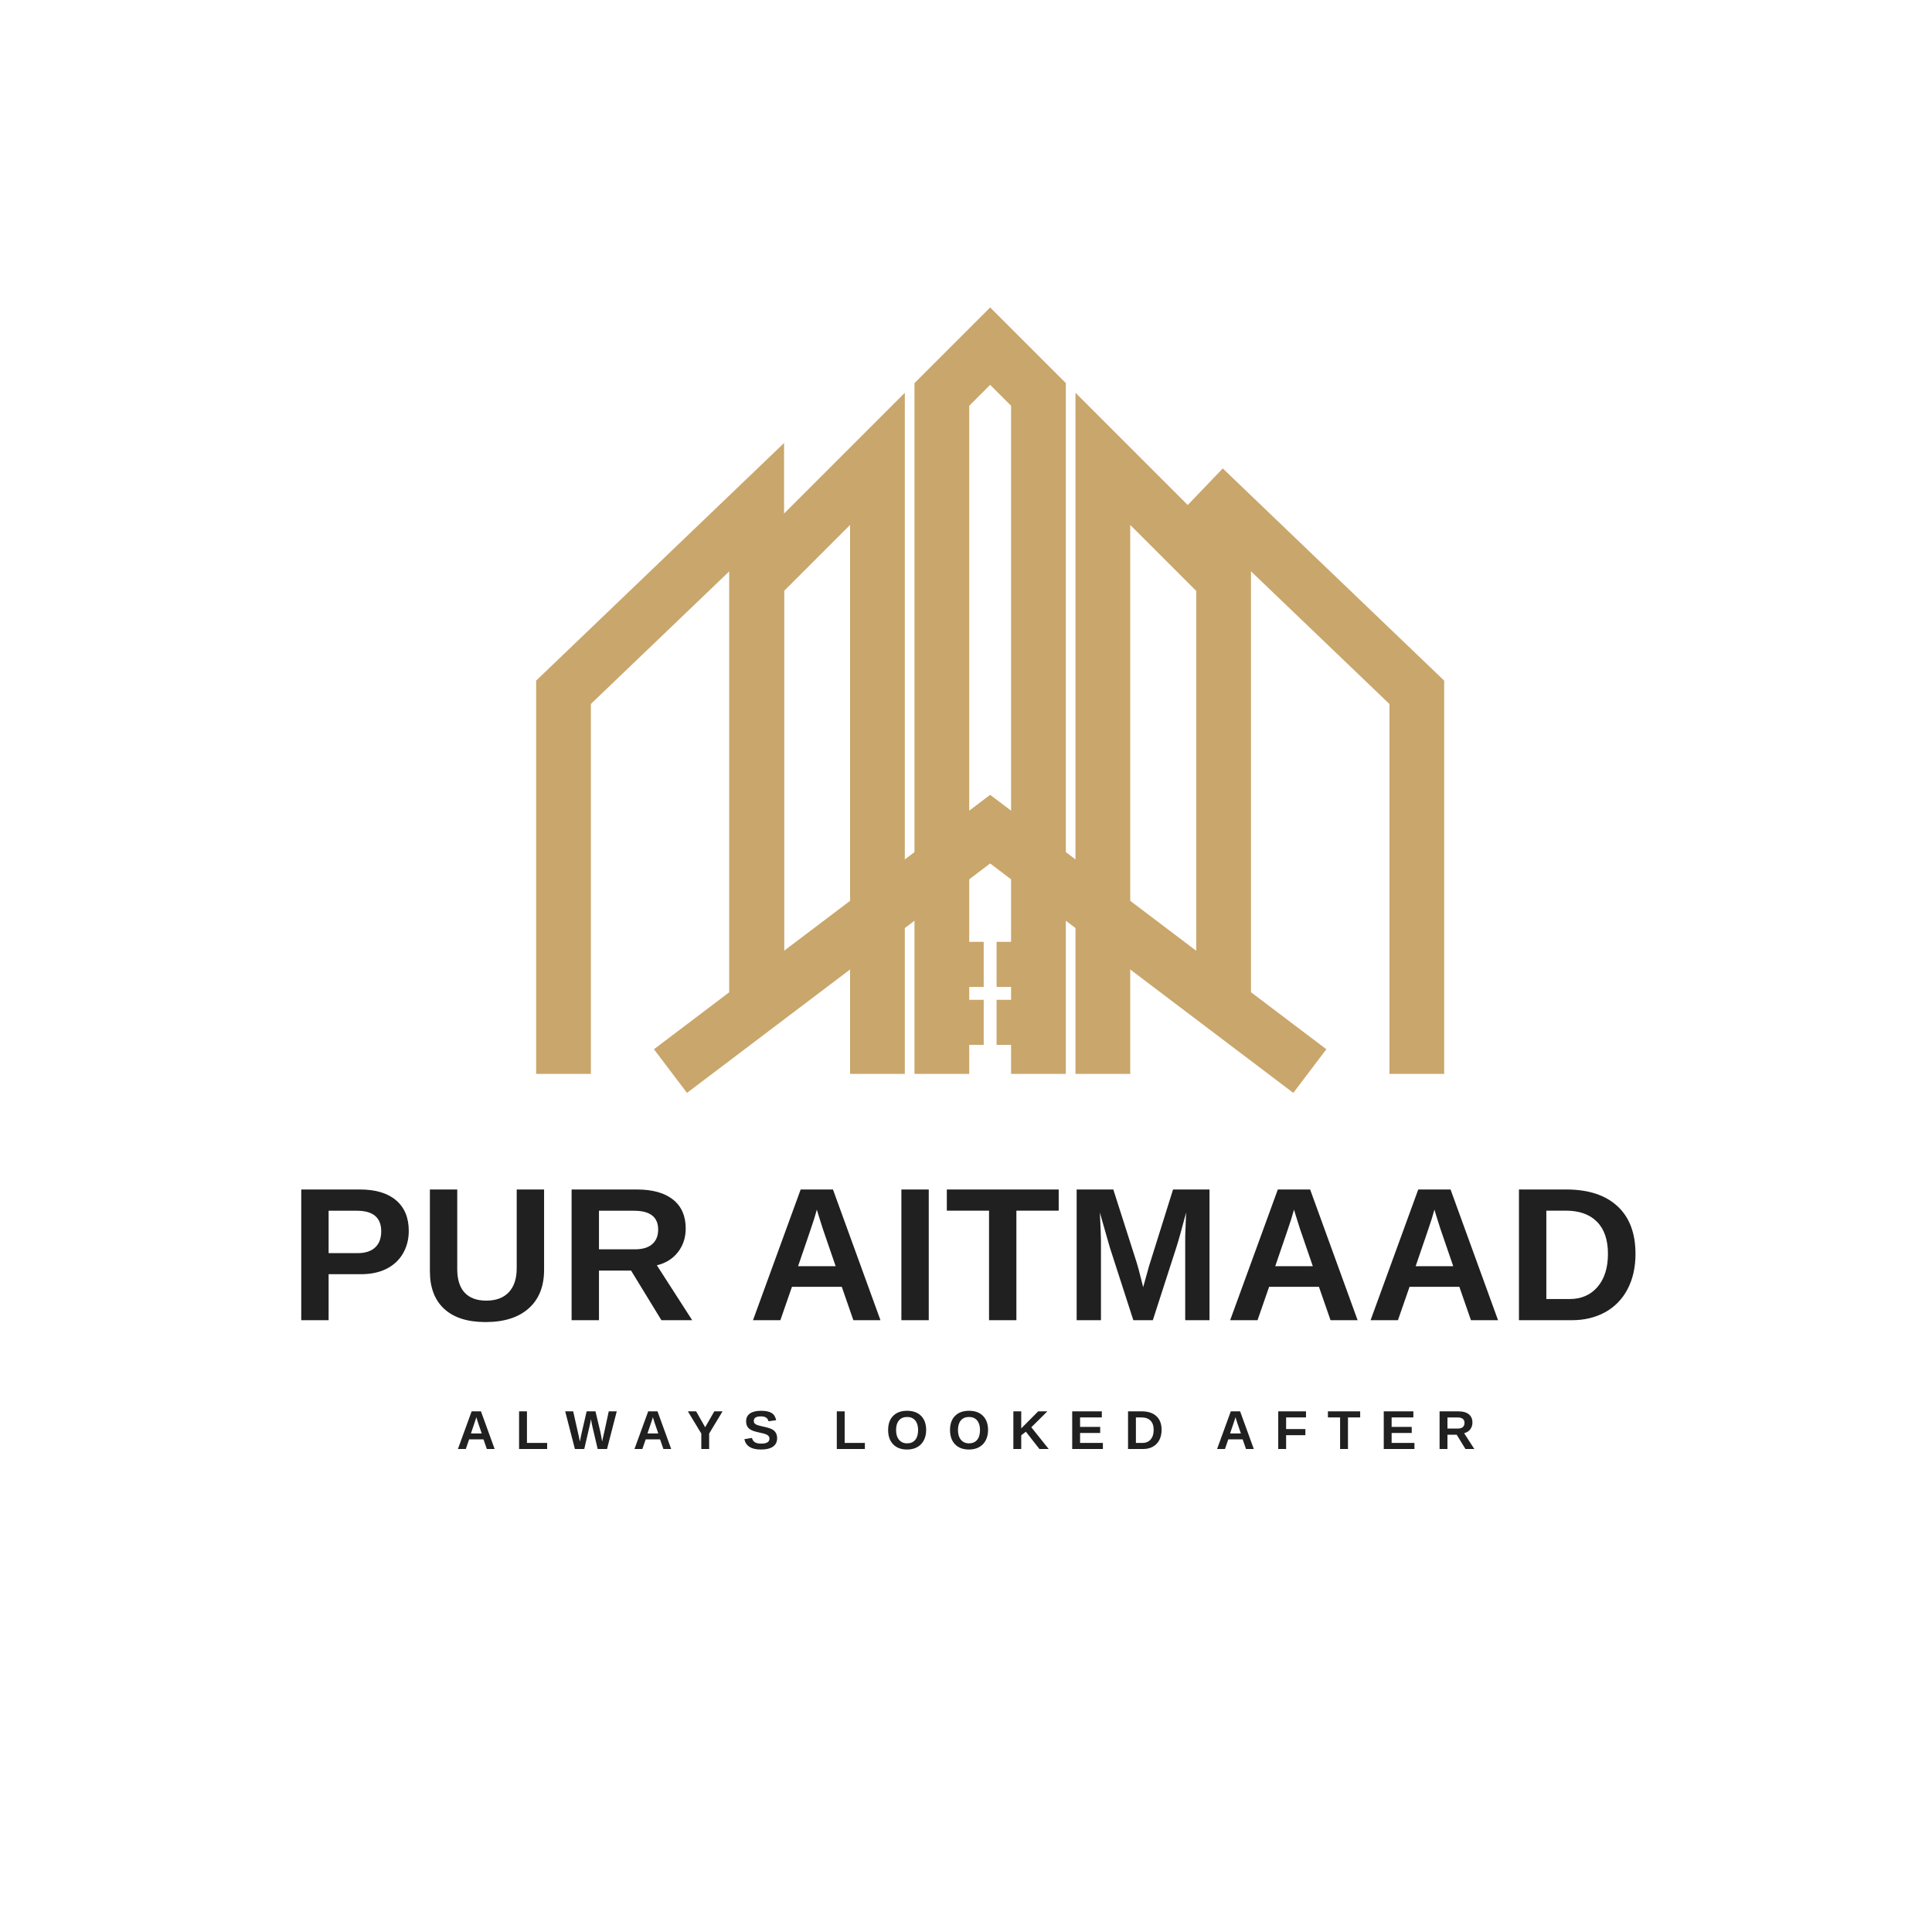
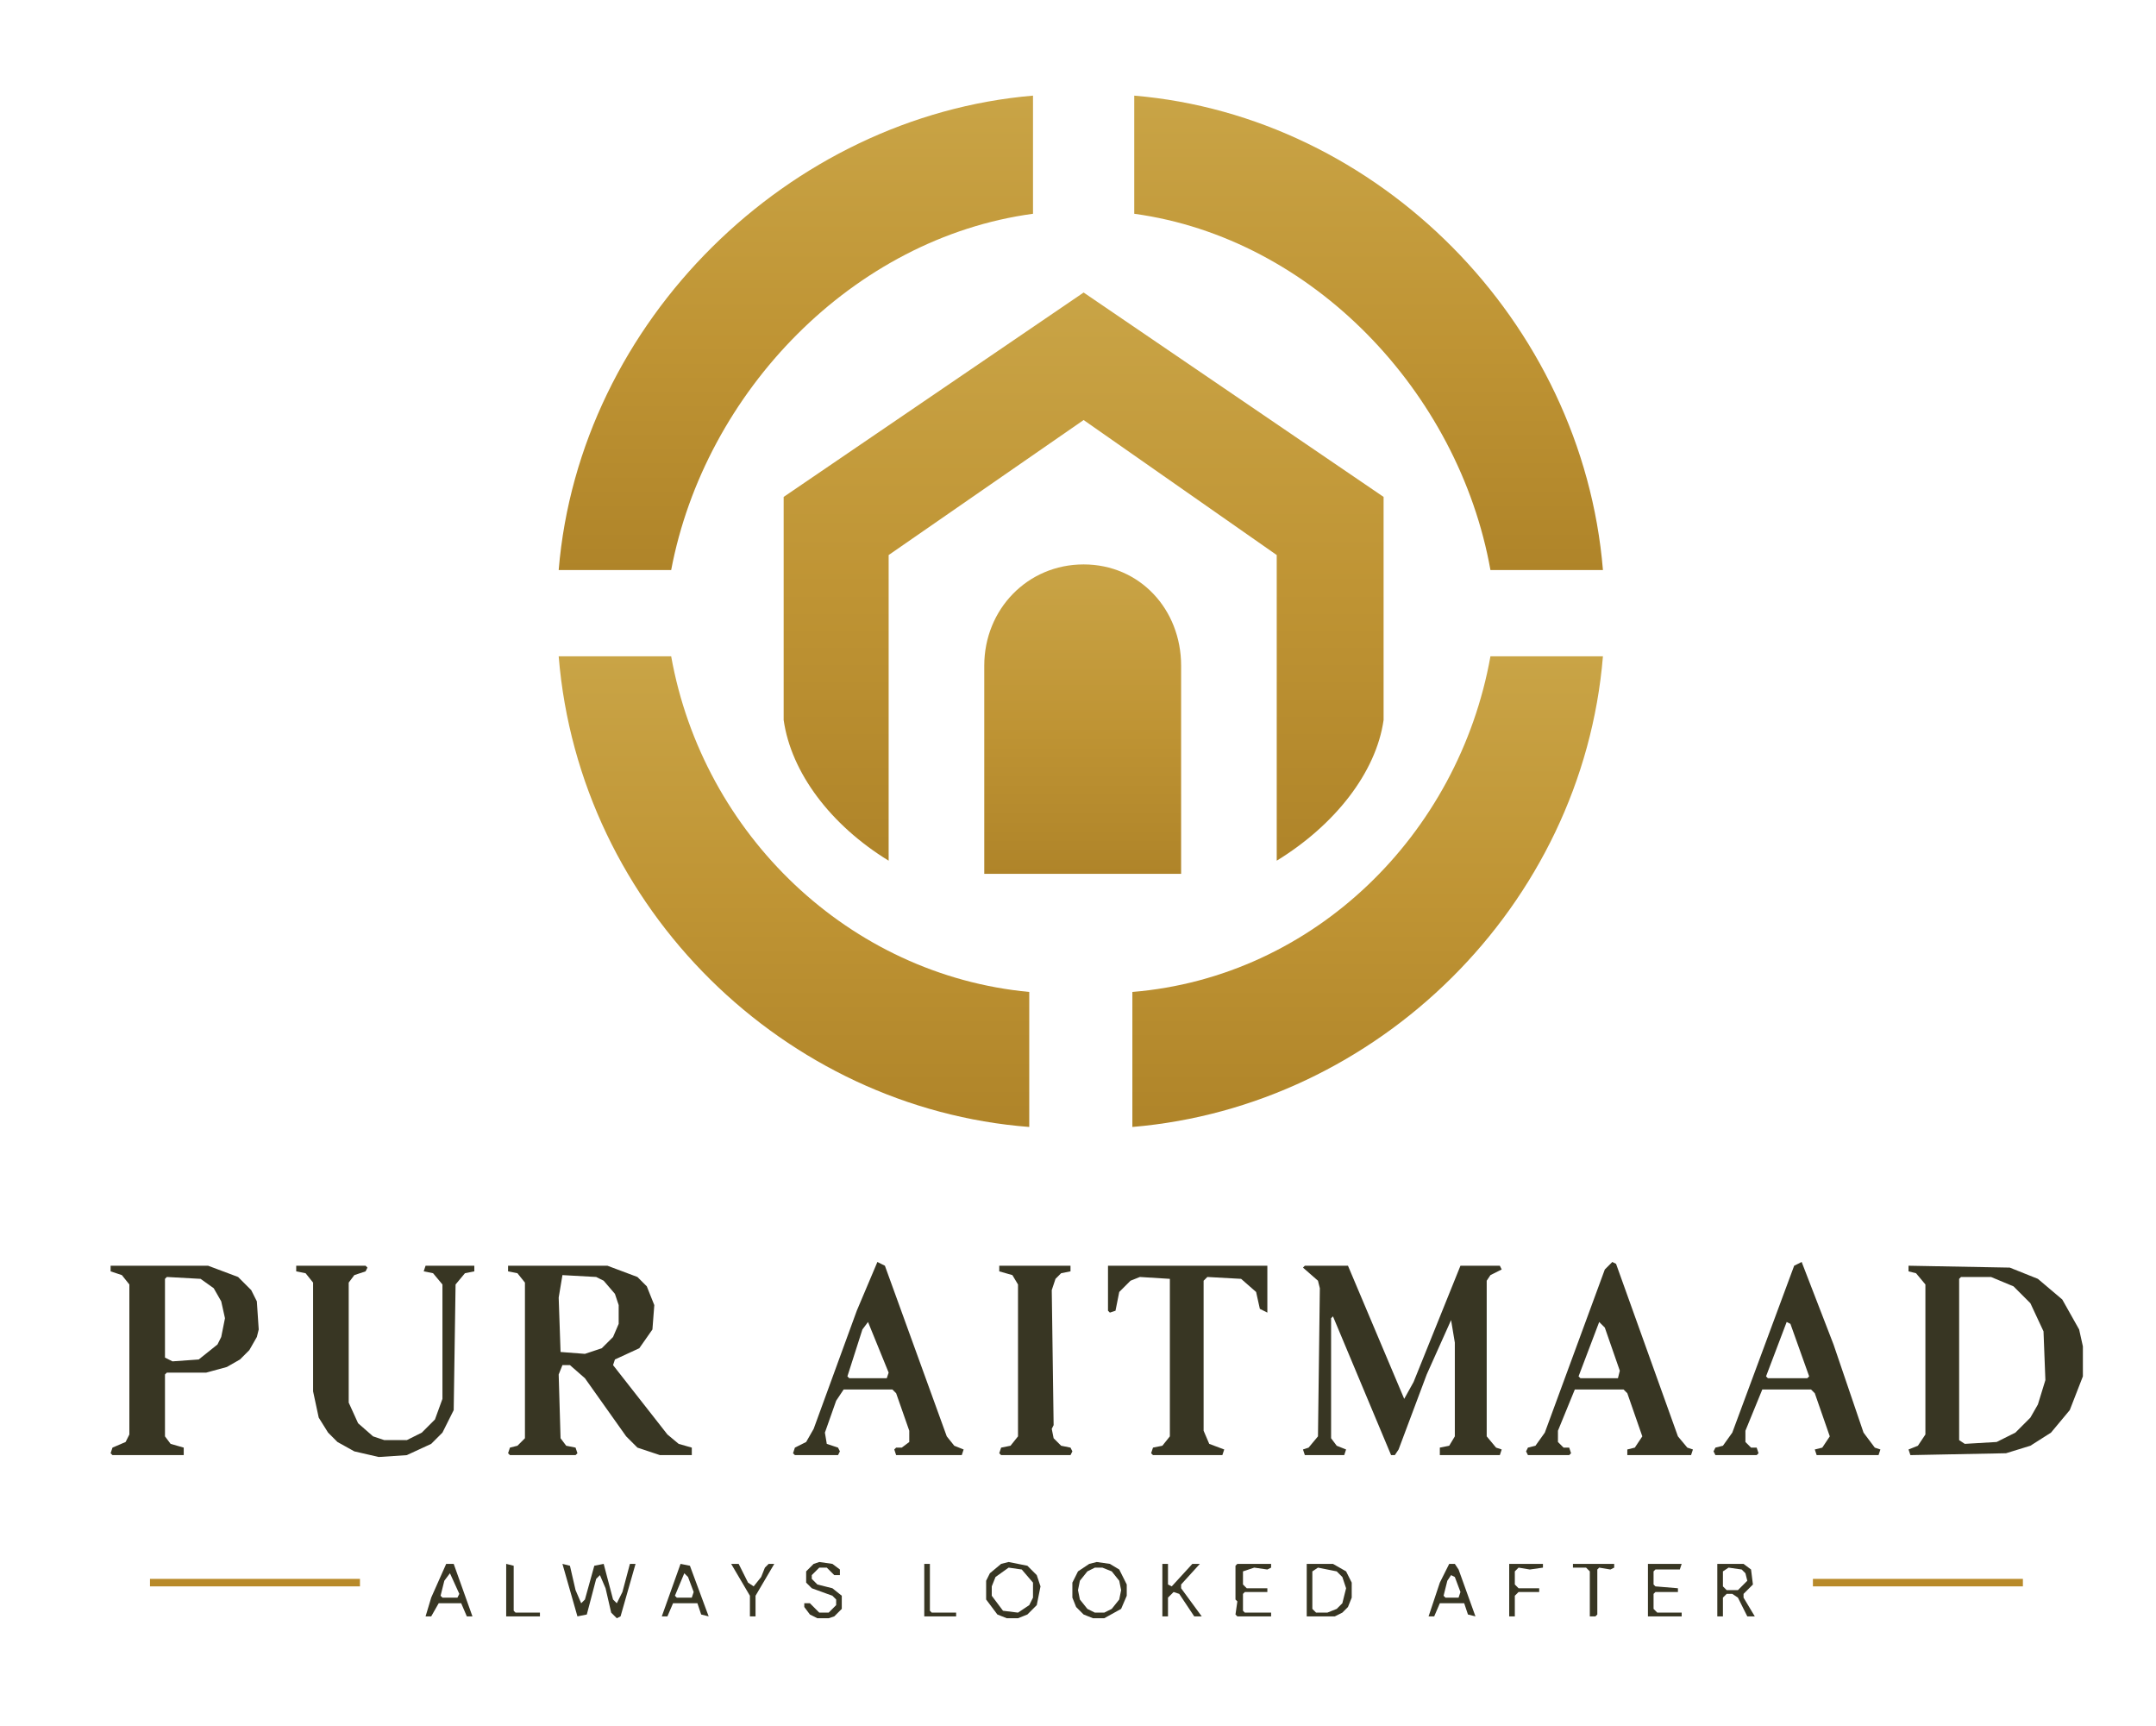
- <svg xmlns="http://www.w3.org/2000/svg" width="1200" height="1200" viewBox="0 0 1200 1200">
-   <g id="mark" fill="none" stroke="#C9A66B" stroke-width="34" stroke-linejoin="miter" stroke-linecap="square">
-     <path d="M350 650 V430 L470 315 V600" />
-     <path d="M470 600 V360 L545 285 V650" />
-     <path d="M585 650 V245 L615 215 L645 245 V650" />
-     <path d="M685 650 V285 L760 360 V600" />
-     <path d="M760 315 L880 430 V650" />
-     <path d="M430 655 L615 515 L800 655" />
+ <svg xmlns="http://www.w3.org/2000/svg" width="1200" height="960" viewBox="45 150 1150 920" role="img" aria-labelledby="logo-title logo-desc">
+   <defs>
+     <linearGradient id="pur-aitmaad-gold" x1="0" y1="0" x2="0" y2="1" gradientUnits="objectBoundingBox">
+       <stop offset="0" stop-color="#C9A446" />
+       <stop offset="0.52" stop-color="#BF9434" />
+       <stop offset="1" stop-color="#AF8429" />
+     </linearGradient>
+   </defs>
+   <g id="emblem" fill="url(#pur-aitmaad-gold)">
+     <path d="M 596,201 C 466,212 354,321 343,454 L 403,454 C 421,359 500,277 596,264 Z" />
+     <path d="M 650,201 C 780,212 889,321 900,454 L 840,454 C 823,359 745,277 650,264 Z" />
+     <path d="M 343,500 L 403,500 C 420,595 498,670 594,679 L 594,751 C 464,741 354,635 343,500 Z" />
+     <path d="M 840,500 L 900,500 C 889,633 780,740 649,751 L 649,679 C 746,671 823,595 840,500 Z" />
+     <path d="M 623,306 L 783,415 L 783,534 C 779,562 757,590 726,609 L 726,446 L 623,374 L 519,446 L 519,609 C 488,590 467,562 463,534 L 463,415 Z" />
+     <path d="M 570,616 L 570,505 C 570,475 593,451 623,451 C 653,451 675,475 675,505 L 675,616 Z" />
  </g>
-   <g fill="#C9A66B">
-     <rect x="583" y="585" width="28" height="28" />
-     <rect x="619" y="585" width="28" height="28" />
-     <rect x="583" y="621" width="28" height="28" />
-     <rect x="619" y="621" width="28" height="28" />
+   <path id="brand-name" fill="#383623" fill-rule="evenodd" d="M1063 825 L1063 828 L1067 829 L1072 835 L1072 915 L1068 921 L1063 923 L1064 926 L1115 925 L1128 921 L1139 914 L1149 902 L1156 884 L1156 868 L1154 859 L1145 843 L1132 832 L1117 826 Z M1091 831 L1107 831 L1119 836 L1128 845 L1135 860 L1136 886 L1132 899 L1128 906 L1120 914 L1110 919 L1093 920 L1090 918 L1090 832 Z M740 826 L748 833 L749 837 L748 916 L743 922 L740 923 L741 926 L762 926 L763 923 L758 921 L755 917 L755 853 L756 852 L787 926 L789 926 L791 923 L806 883 L819 854 L821 866 L821 916 L818 921 L813 922 L813 926 L845 926 L846 923 L843 922 L838 916 L838 833 L840 830 L846 827 L845 825 L824 825 L799 887 L794 896 L764 825 L741 825 Z M636 825 L636 849 L637 850 L640 849 L642 839 L648 833 L653 831 L669 832 L669 916 L665 921 L660 922 L659 925 L660 926 L697 926 L698 923 L690 920 L687 913 L687 833 L689 831 L707 832 L715 839 L717 848 L721 850 L721 825 Z M578 825 L578 828 L585 830 L588 835 L588 916 L584 921 L579 922 L578 925 L579 926 L616 926 L617 924 L616 922 L611 921 L607 917 L606 912 L607 910 L606 838 L608 832 L611 829 L616 828 L616 825 Z M316 825 L316 828 L321 829 L325 834 L325 917 L321 921 L317 922 L316 925 L317 926 L352 926 L353 925 L352 922 L347 921 L344 917 L343 883 L345 878 L349 878 L357 885 L379 916 L385 922 L397 926 L414 926 L414 922 L407 920 L401 915 L372 878 L373 875 L386 869 L393 859 L394 846 L390 836 L385 831 L369 825 Z M345 830 L363 831 L367 833 L373 840 L375 846 L375 856 L372 863 L366 869 L357 872 L344 871 L343 842 Z M203 825 L203 828 L208 829 L212 834 L212 892 L215 906 L220 914 L225 919 L234 924 L247 927 L262 926 L275 920 L281 914 L287 902 L288 835 L293 829 L298 828 L298 825 L272 825 L271 828 L276 829 L281 835 L281 896 L277 907 L270 914 L262 918 L250 918 L244 916 L236 909 L231 898 L231 834 L234 830 L240 828 L241 826 L240 825 Z M104 825 L104 828 L110 830 L114 835 L114 915 L112 919 L105 922 L104 925 L105 926 L143 926 L143 922 L136 920 L133 916 L133 883 L134 882 L155 882 L166 879 L173 875 L178 870 L182 863 L183 859 L182 844 L179 838 L172 831 L156 825 Z M134 831 L152 832 L159 837 L163 844 L165 853 L163 863 L161 867 L151 875 L137 876 L133 874 L133 832 Z M1006 823 L1002 825 L969 914 L964 921 L960 922 L959 924 L960 926 L982 926 L983 925 L982 922 L979 922 L976 919 L976 913 L985 891 L1011 891 L1013 893 L1021 916 L1017 922 L1013 923 L1014 926 L1047 926 L1048 923 L1045 922 L1039 914 L1023 867 Z M998 855 L1000 856 L1010 884 L1009 885 L988 885 L987 884 Z M905 823 L901 827 L869 914 L864 921 L860 922 L859 924 L860 926 L882 926 L883 925 L882 922 L879 922 L876 919 L876 913 L885 891 L911 891 L913 893 L921 916 L917 922 L913 923 L913 926 L947 926 L948 923 L945 922 L940 916 L907 824 Z M898 855 L901 858 L909 881 L908 885 L888 885 L887 884 Z M513 823 L502 849 L479 912 L475 919 L469 922 L468 925 L469 926 L492 926 L493 924 L492 922 L486 920 L485 914 L491 897 L495 891 L521 891 L523 893 L530 913 L530 919 L526 922 L523 922 L522 923 L523 926 L558 926 L559 923 L554 921 L550 916 L517 825 Z M508 855 L519 882 L518 885 L498 885 L497 884 L505 859 Z" />
+   <path id="tagline" fill="#383623" fill-rule="evenodd" d="M961 984 L961 1012 L964 1012 L964 1002 L966 1000 L969 1000 L972 1002 L977 1012 L981 1012 L975 1002 L975 1000 L980 995 L979 987 L975 984 Z M964 988 L967 986 L974 987 L976 989 L977 993 L972 998 L966 998 L964 996 Z M924 984 L924 1012 L942 1012 L942 1010 L929 1010 L927 1008 L927 1000 L928 999 L940 999 L940 997 L928 996 L927 995 L927 988 L928 987 L941 987 L942 984 Z M884 984 L884 986 L891 986 L893 988 L893 1012 L896 1012 L897 1011 L897 987 L898 986 L904 987 L906 986 L906 984 Z M868 984 L850 984 L850 1012 L853 1012 L853 1001 L855 999 L866 999 L866 997 L855 997 L853 995 L853 988 L855 986 L861 987 L868 986 Z M818 984 L813 994 L807 1012 L810 1012 L813 1005 L826 1005 L828 1011 L832 1012 L823 987 L821 984 Z M819 990 L821 991 L824 999 L823 1002 L816 1002 L815 1001 L817 993 Z M742 984 L742 1012 L757 1012 L761 1010 L764 1007 L766 1002 L766 994 L763 988 L756 984 Z M748 986 L758 988 L761 991 L763 997 L761 1005 L758 1008 L753 1010 L747 1010 L745 1008 L745 988 Z M705 984 L704 985 L704 1003 L705 1004 L704 1011 L705 1012 L723 1012 L723 1010 L709 1010 L708 1009 L708 1000 L709 999 L721 999 L721 997 L710 997 L708 995 L708 988 L714 986 L721 987 L723 986 L723 984 Z M665 984 L665 1012 L668 1012 L668 1002 L671 999 L674 1000 L682 1012 L686 1012 L675 997 L675 995 L685 984 L681 984 L670 996 L668 995 L668 984 Z M538 984 L538 1012 L555 1012 L555 1010 L542 1010 L541 1009 L541 984 Z M435 984 L445 1001 L445 1012 L448 1012 L448 1001 L458 984 L455 984 L453 986 L451 991 L447 996 L444 994 L439 984 Z M408 984 L398 1012 L401 1012 L404 1005 L417 1005 L419 1011 L423 1012 L413 985 Z M410 989 L412 991 L415 999 L414 1002 L406 1002 L405 1001 Z M345 984 L353 1012 L358 1011 L363 992 L365 990 L368 997 L371 1010 L374 1013 L376 1012 L384 984 L381 984 L377 999 L374 1005 L372 1003 L367 984 L362 985 L357 1003 L355 1005 L352 998 L349 985 Z M315 984 L315 1012 L333 1012 L333 1010 L320 1010 L319 1009 L319 985 Z M283 984 L275 1002 L272 1012 L275 1012 L279 1005 L291 1005 L294 1012 L297 1012 L287 984 Z M285 989 L290 1000 L289 1002 L281 1002 L280 1001 L282 993 Z M630 983 L626 984 L620 988 L617 994 L617 1002 L619 1007 L623 1011 L628 1013 L634 1013 L643 1008 L646 1001 L646 995 L642 987 L637 984 Z M629 986 L633 986 L638 988 L642 993 L643 998 L642 1003 L638 1008 L634 1010 L629 1010 L625 1008 L621 1003 L620 998 L621 993 L625 988 Z M583 983 L579 984 L573 989 L571 993 L571 1003 L577 1011 L582 1013 L588 1013 L593 1011 L598 1006 L600 996 L598 990 L593 985 Z M583 986 L590 987 L596 994 L596 1002 L594 1006 L588 1010 L580 1009 L574 1001 L574 996 L576 991 Z M482 983 L479 984 L475 988 L475 994 L478 997 L489 1001 L491 1003 L491 1006 L487 1010 L482 1010 L477 1005 L474 1005 L474 1007 L477 1011 L481 1013 L487 1013 L490 1012 L494 1008 L494 1001 L489 997 L481 995 L478 992 L478 990 L482 986 L486 986 L490 990 L493 990 L493 987 L489 984 Z" />
+   <g id="tagline-rules" fill="#B88A2A">
+     <rect x="125" y="992" width="112" height="4" />
+     <rect x="1012" y="992" width="112" height="4" />
  </g>
-   <text x="600" y="820" text-anchor="middle" font-family="Arial, Helvetica, sans-serif" font-size="118" font-weight="800" letter-spacing="2" fill="#202020">PUR AITMAAD</text>
-   <text x="600" y="900" text-anchor="middle" font-family="Arial, Helvetica, sans-serif" font-size="34" font-weight="600" letter-spacing="12" fill="#202020">ALWAYS LOOKED AFTER</text>
</svg>
